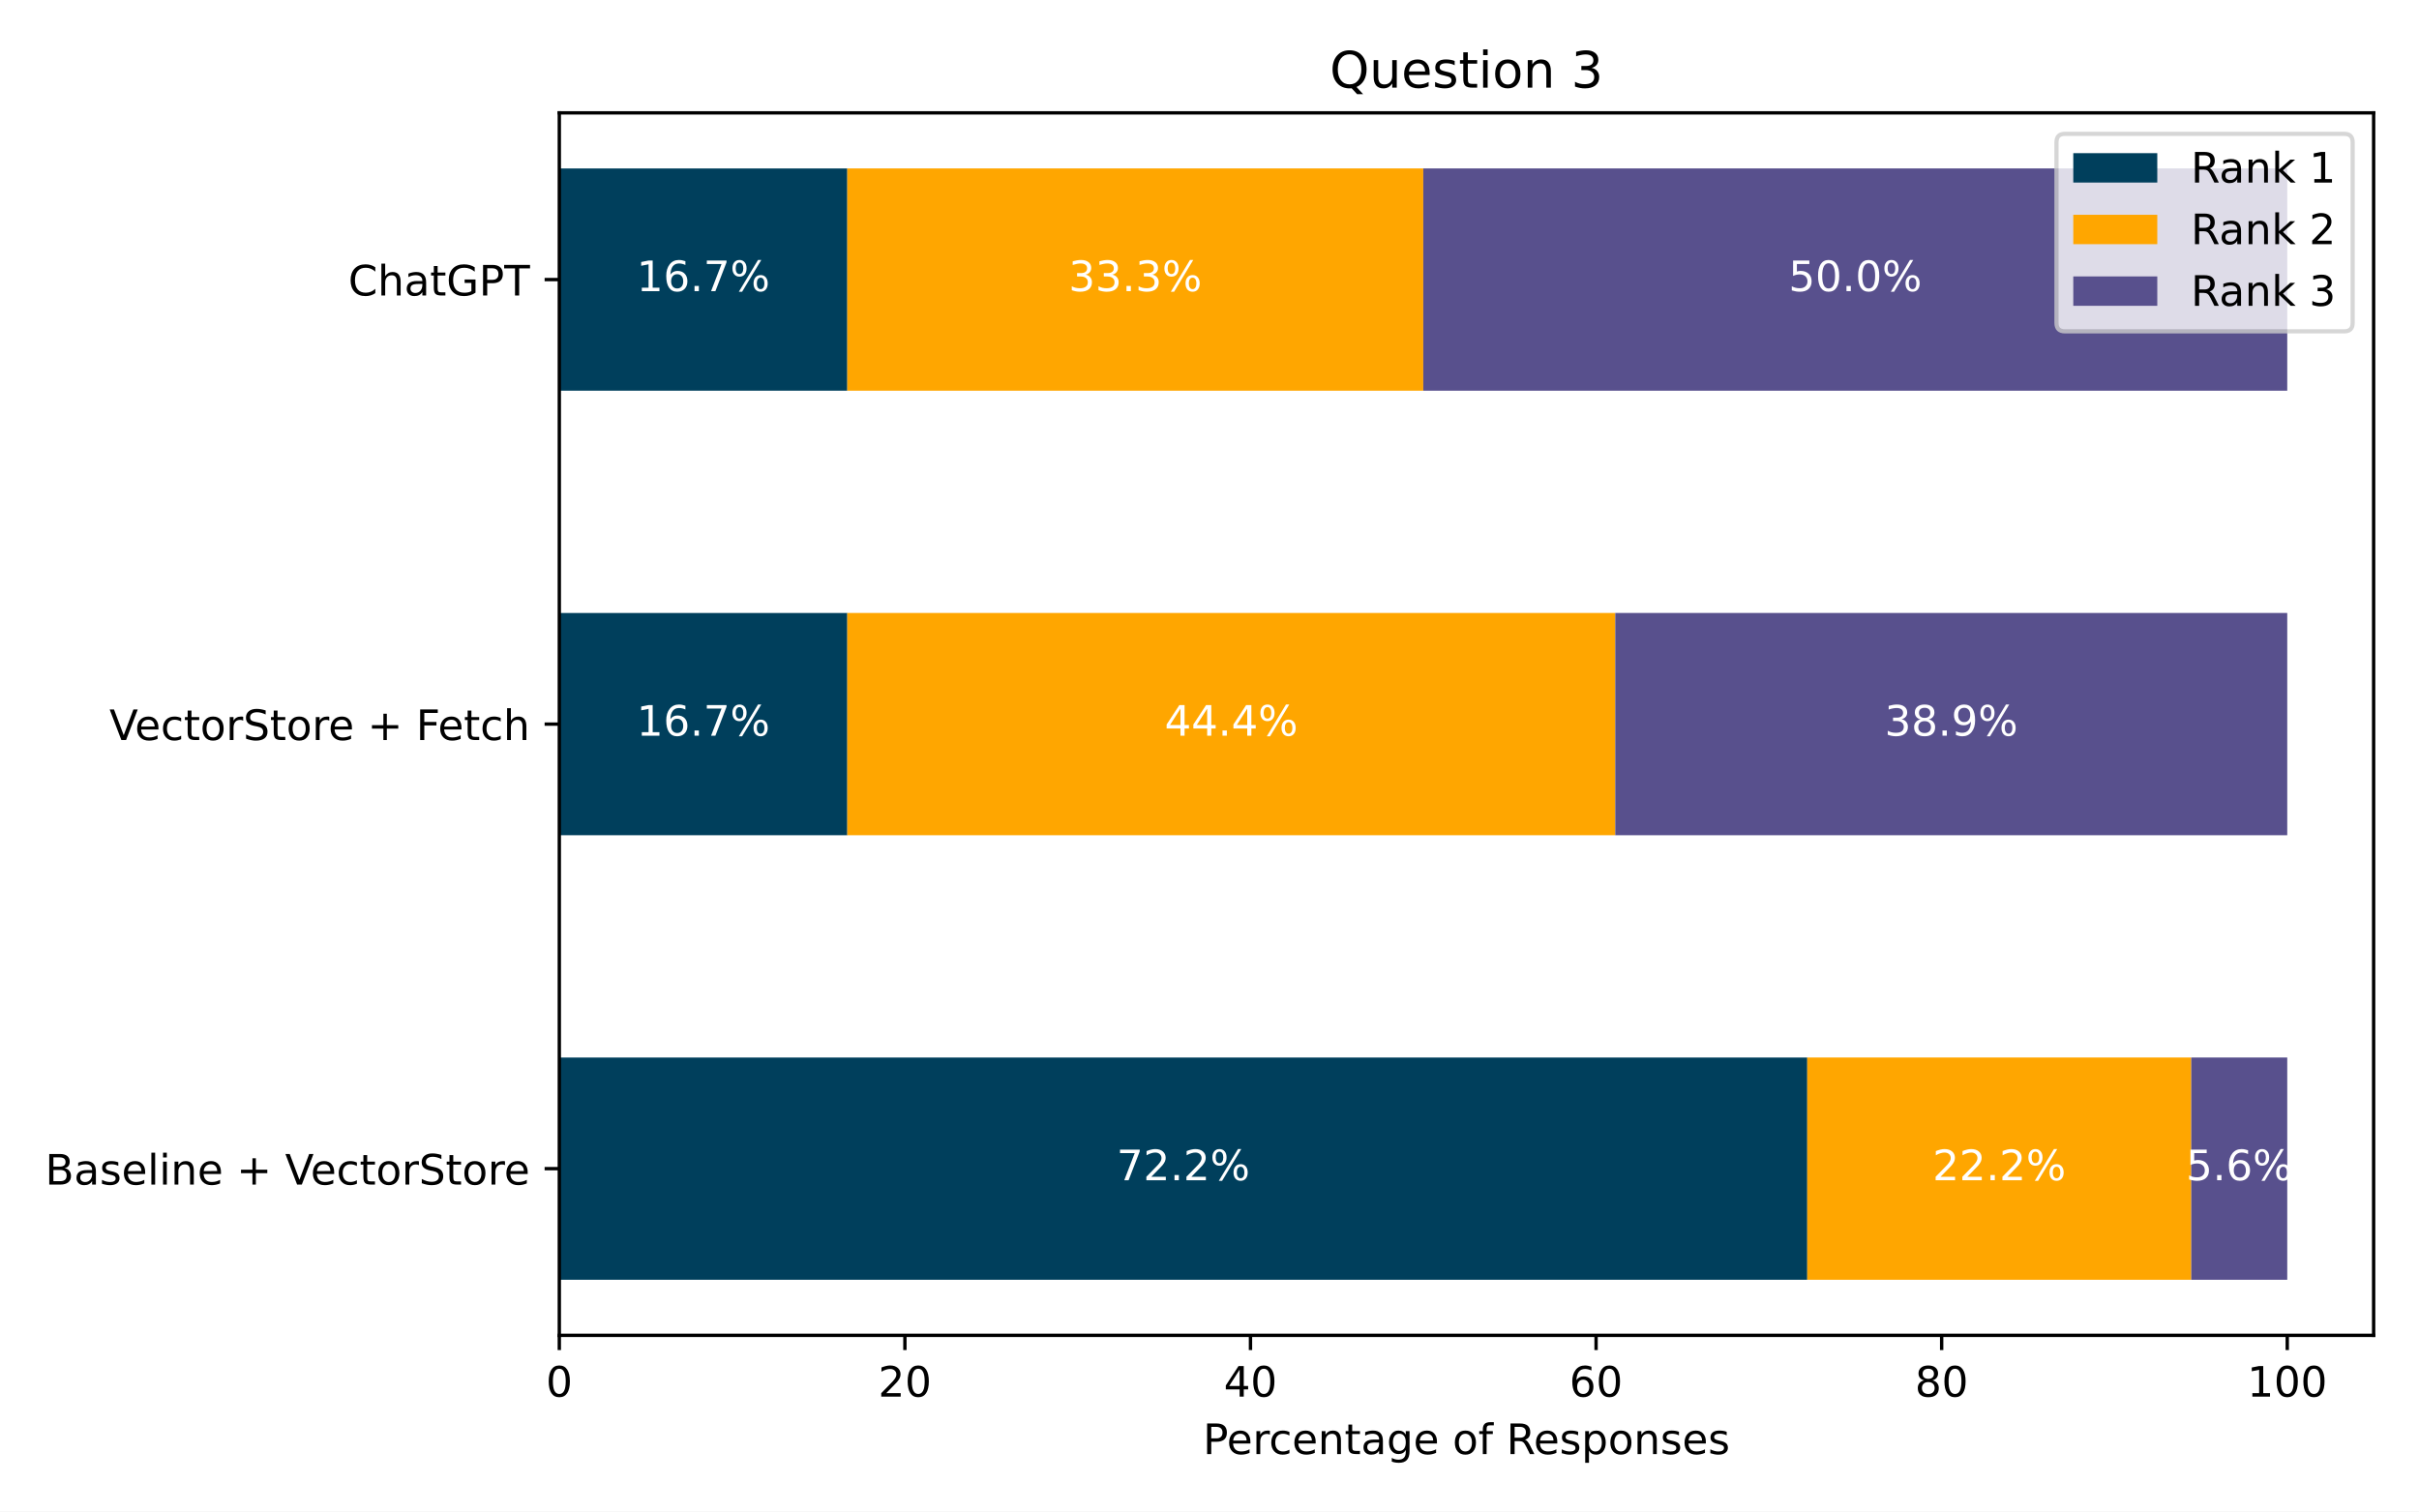
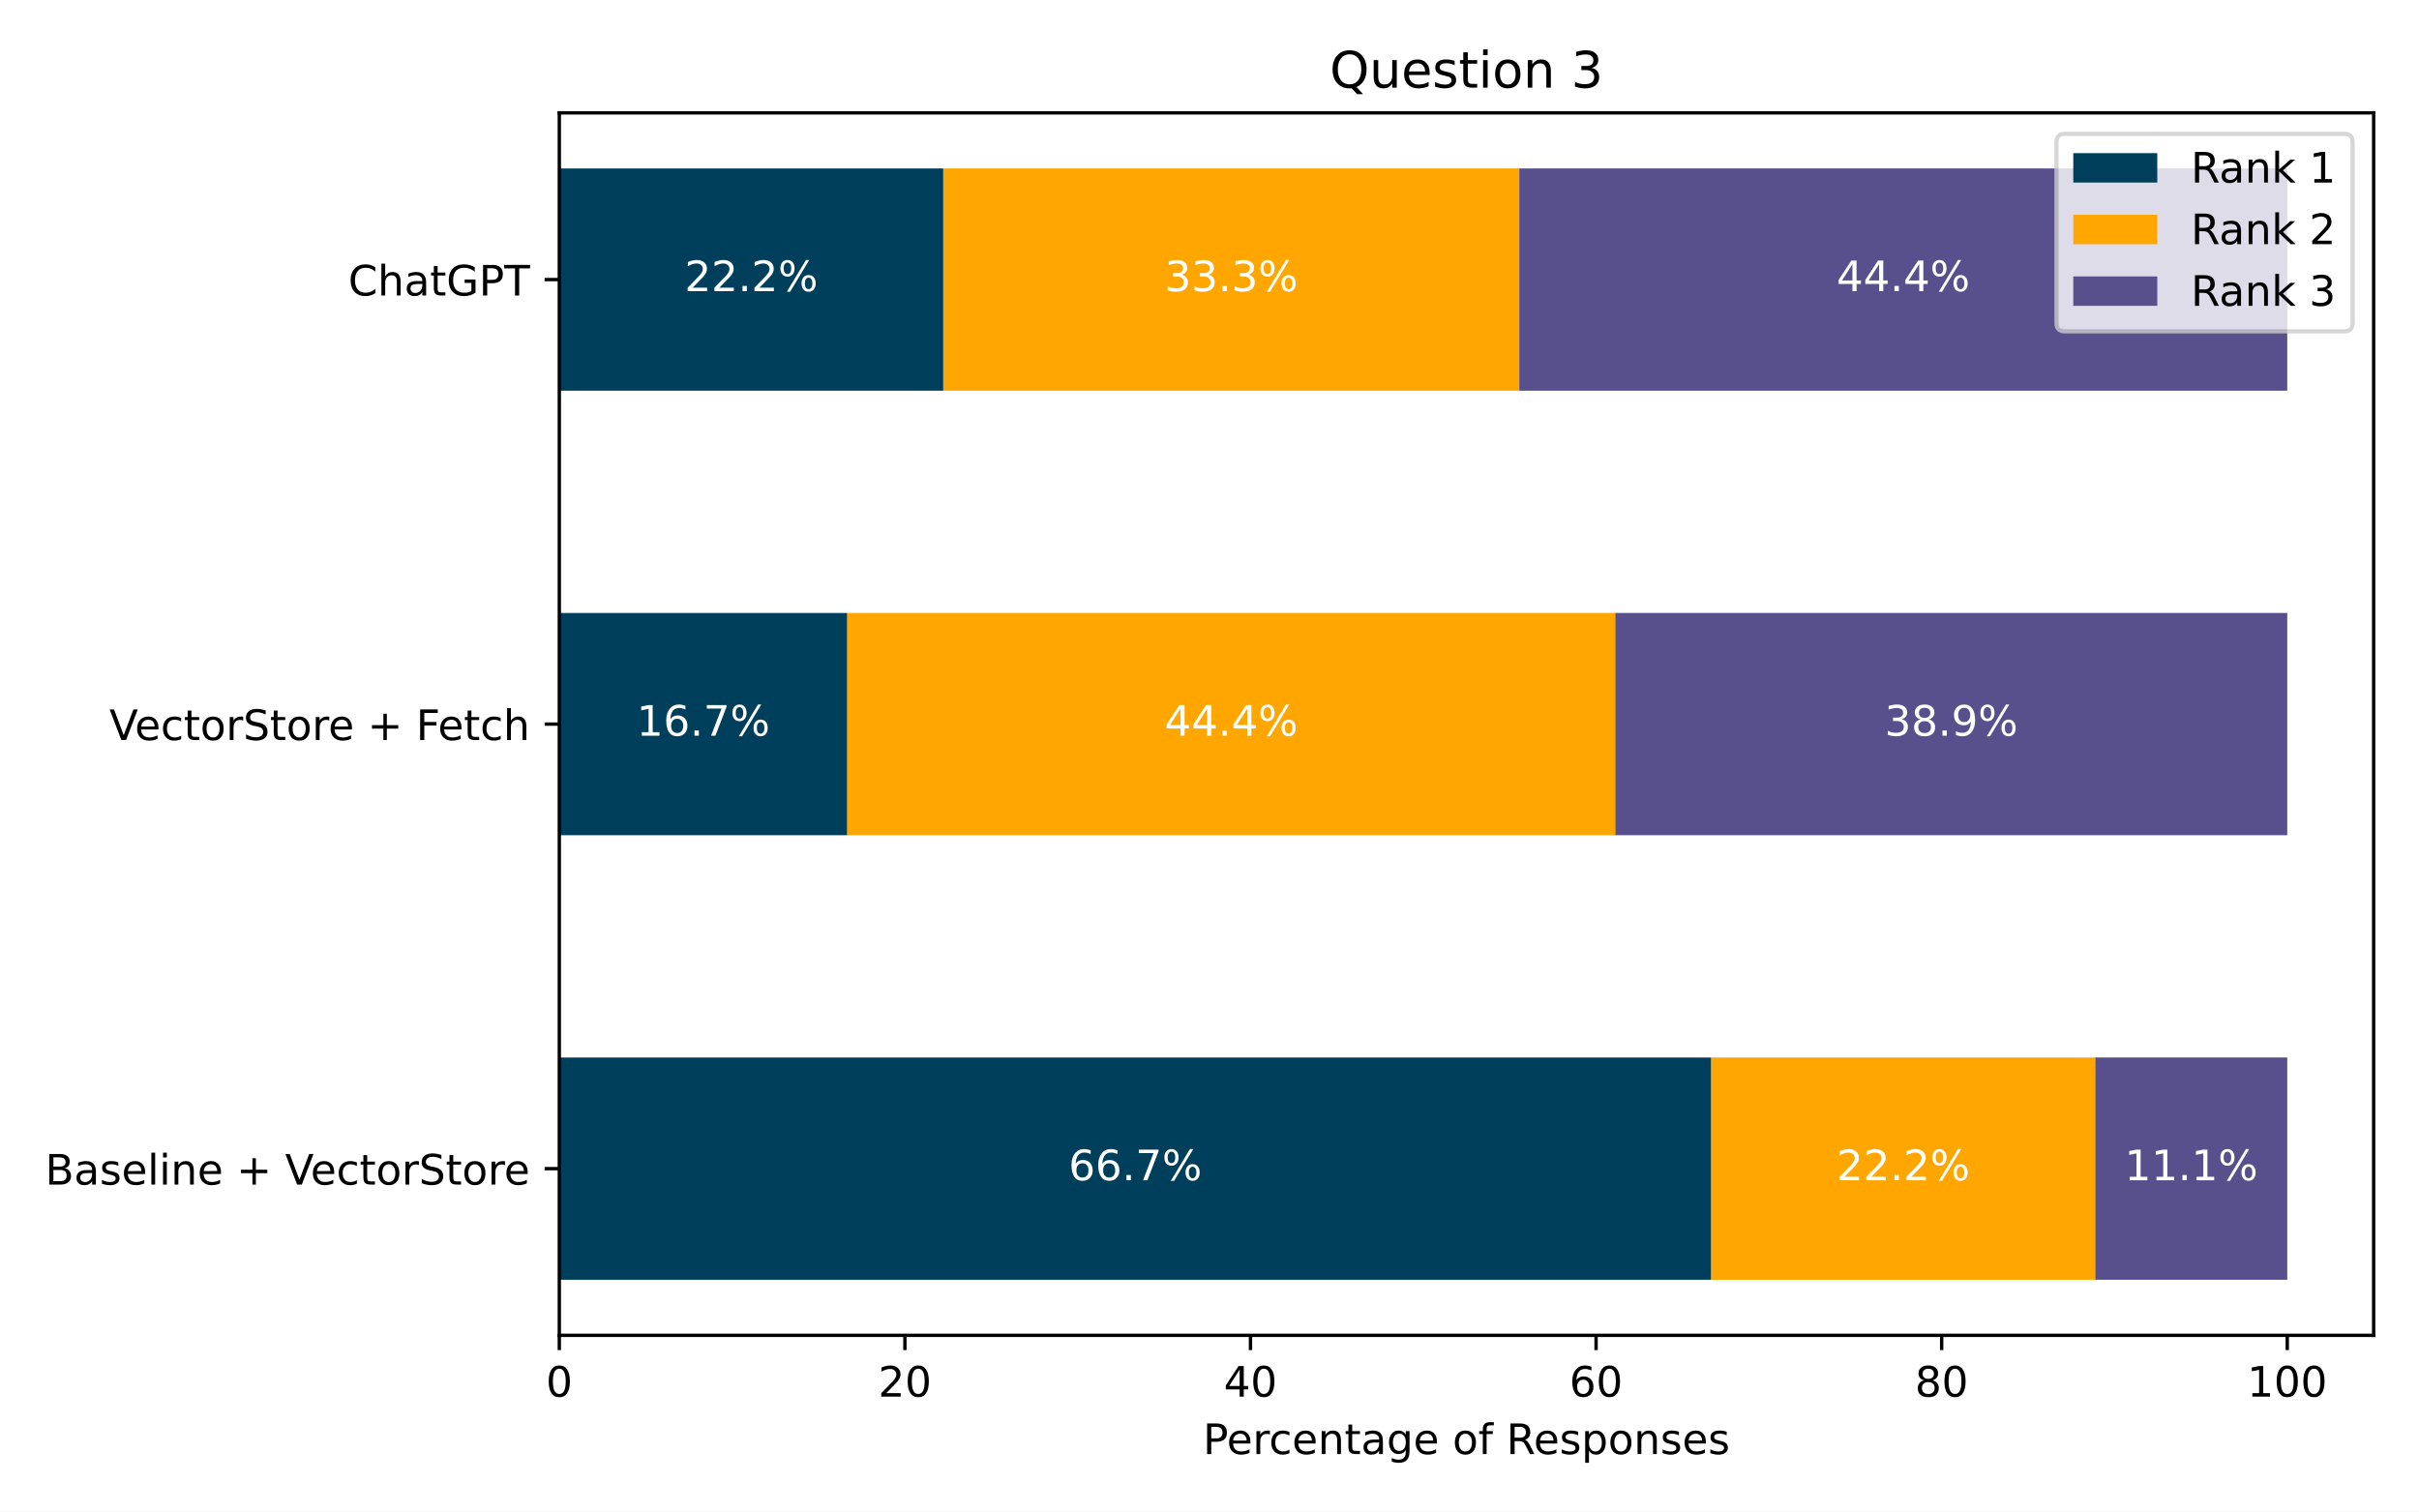
<svg xmlns="http://www.w3.org/2000/svg" xmlns:xlink="http://www.w3.org/1999/xlink" width="576pt" height="360pt" viewBox="0 0 576 360" version="1.1">
  <defs>
    <style type="text/css">*{stroke-linejoin: round; stroke-linecap: butt}</style>
  </defs>
  <g id="figure_1">
    <g id="patch_1">
      <path d="M 0 360  L 576 360  L 576 0  L 0 0  z " style="fill: #ffffff" />
    </g>
    <g id="axes_1">
      <g id="patch_2">
        <path d="M 133.18 318.04  L 565.2 318.04  L 565.2 26.88  L 133.18 26.88  z " style="fill: #ffffff" />
      </g>
      <g id="patch_3">
-         <path d="M 133.18 304.805  L 430.337 304.805  L 430.337 251.867  L 133.18 251.867  z " clip-path="url(#p68e67c77ee)" style="fill: #003f5c" />
+         <path d="M 133.18 304.805  L 407.478 304.805  L 407.478 251.867  L 133.18 251.867  z " clip-path="url(#p767de2ed17)" style="fill: #003f5c" />
      </g>
      <g id="patch_4">
-         <path d="M 133.18 198.929  L 201.755 198.929  L 201.755 145.991  L 133.18 145.991  z " clip-path="url(#p68e67c77ee)" style="fill: #003f5c" />
+         <path d="M 133.18 198.929  L 201.755 198.929  L 201.755 145.991  L 133.18 145.991  z " clip-path="url(#p767de2ed17)" style="fill: #003f5c" />
      </g>
      <g id="patch_5">
-         <path d="M 133.18 93.053  L 201.755 93.053  L 201.755 40.115  L 133.18 40.115  z " clip-path="url(#p68e67c77ee)" style="fill: #003f5c" />
+         <path d="M 133.18 93.053  L 224.613 93.053  L 224.613 40.115  L 133.18 40.115  z " clip-path="url(#p767de2ed17)" style="fill: #003f5c" />
      </g>
      <g id="patch_6">
-         <path d="M 430.337 304.805  L 521.769 304.805  L 521.769 251.867  L 430.337 251.867  z " clip-path="url(#p68e67c77ee)" style="fill: #ffa600" />
+         <path d="M 407.478 304.805  L 498.911 304.805  L 498.911 251.867  L 407.478 251.867  z " clip-path="url(#p767de2ed17)" style="fill: #ffa600" />
      </g>
      <g id="patch_7">
-         <path d="M 201.755 198.929  L 384.62 198.929  L 384.62 145.991  L 201.755 145.991  z " clip-path="url(#p68e67c77ee)" style="fill: #ffa600" />
+         <path d="M 201.755 198.929  L 384.62 198.929  L 384.62 145.991  L 201.755 145.991  z " clip-path="url(#p767de2ed17)" style="fill: #ffa600" />
      </g>
      <g id="patch_8">
-         <path d="M 201.755 93.053  L 338.904 93.053  L 338.904 40.115  L 201.755 40.115  z " clip-path="url(#p68e67c77ee)" style="fill: #ffa600" />
+         <path d="M 224.613 93.053  L 361.762 93.053  L 361.762 40.115  L 224.613 40.115  z " clip-path="url(#p767de2ed17)" style="fill: #ffa600" />
      </g>
      <g id="patch_9">
-         <path d="M 521.769 304.805  L 544.628 304.805  L 544.628 251.867  L 521.769 251.867  z " clip-path="url(#p68e67c77ee)" style="fill: #58508d" />
+         <path d="M 498.911 304.805  L 544.628 304.805  L 544.628 251.867  L 498.911 251.867  z " clip-path="url(#p767de2ed17)" style="fill: #58508d" />
      </g>
      <g id="patch_10">
-         <path d="M 384.62 198.929  L 544.628 198.929  L 544.628 145.991  L 384.62 145.991  z " clip-path="url(#p68e67c77ee)" style="fill: #58508d" />
+         <path d="M 384.62 198.929  L 544.628 198.929  L 544.628 145.991  L 384.62 145.991  z " clip-path="url(#p767de2ed17)" style="fill: #58508d" />
      </g>
      <g id="patch_11">
-         <path d="M 338.904 93.053  L 544.628 93.053  L 544.628 40.115  L 338.904 40.115  z " clip-path="url(#p68e67c77ee)" style="fill: #58508d" />
+         <path d="M 361.762 93.053  L 544.628 93.053  L 544.628 40.115  L 361.762 40.115  z " clip-path="url(#p767de2ed17)" style="fill: #58508d" />
      </g>
      <g id="matplotlib.axis_1">
        <g id="xtick_1">
          <g id="line2d_1">
            <defs>
-               <path id="me4d44ee025" d="M 0 0  L 0 3.5  " style="stroke: #000000; stroke-width: 0.8" />
+               <path id="mc228c7aeab" d="M 0 0  L 0 3.5  " style="stroke: #000000; stroke-width: 0.8" />
            </defs>
            <g>
-               <use xlink:href="#me4d44ee025" x="133.18" y="318.04" style="stroke: #000000; stroke-width: 0.8" />
+               <use xlink:href="#mc228c7aeab" x="133.18" y="318.04" style="stroke: #000000; stroke-width: 0.8" />
            </g>
          </g>
          <g id="text_1">
            <g transform="translate(129.9988 332.6384) scale(0.1 -0.1)">
              <defs>
                <path id="DejaVuSans-30" d="M 2034 4250  Q 1547 4250 1301 3770  Q 1056 3291 1056 2328  Q 1056 1369 1301 889  Q 1547 409 2034 409  Q 2525 409 2770 889  Q 3016 1369 3016 2328  Q 3016 3291 2770 3770  Q 2525 4250 2034 4250  z M 2034 4750  Q 2819 4750 3233 4129  Q 3647 3509 3647 2328  Q 3647 1150 3233 529  Q 2819 -91 2034 -91  Q 1250 -91 836 529  Q 422 1150 422 2328  Q 422 3509 836 4129  Q 1250 4750 2034 4750  z " transform="scale(0.015625)" />
              </defs>
              <use xlink:href="#DejaVuSans-30" />
            </g>
          </g>
        </g>
        <g id="xtick_2">
          <g id="line2d_2">
            <g>
-               <use xlink:href="#me4d44ee025" x="215.47" y="318.04" style="stroke: #000000; stroke-width: 0.8" />
+               <use xlink:href="#mc228c7aeab" x="215.47" y="318.04" style="stroke: #000000; stroke-width: 0.8" />
            </g>
          </g>
          <g id="text_2">
            <g transform="translate(209.107 332.6384) scale(0.1 -0.1)">
              <defs>
                <path id="DejaVuSans-32" d="M 1228 531  L 3431 531  L 3431 0  L 469 0  L 469 531  Q 828 903 1448 1529  Q 2069 2156 2228 2338  Q 2531 2678 2651 2914  Q 2772 3150 2772 3378  Q 2772 3750 2511 3984  Q 2250 4219 1831 4219  Q 1534 4219 1204 4116  Q 875 4013 500 3803  L 500 4441  Q 881 4594 1212 4672  Q 1544 4750 1819 4750  Q 2544 4750 2975 4387  Q 3406 4025 3406 3419  Q 3406 3131 3298 2873  Q 3191 2616 2906 2266  Q 2828 2175 2409 1742  Q 1991 1309 1228 531  z " transform="scale(0.015625)" />
              </defs>
              <use xlink:href="#DejaVuSans-32" />
              <use xlink:href="#DejaVuSans-30" x="63.623" />
            </g>
          </g>
        </g>
        <g id="xtick_3">
          <g id="line2d_3">
            <g>
-               <use xlink:href="#me4d44ee025" x="297.759" y="318.04" style="stroke: #000000; stroke-width: 0.8" />
+               <use xlink:href="#mc228c7aeab" x="297.759" y="318.04" style="stroke: #000000; stroke-width: 0.8" />
            </g>
          </g>
          <g id="text_3">
            <g transform="translate(291.3965 332.6384) scale(0.1 -0.1)">
              <defs>
                <path id="DejaVuSans-34" d="M 2419 4116  L 825 1625  L 2419 1625  L 2419 4116  z M 2253 4666  L 3047 4666  L 3047 1625  L 3713 1625  L 3713 1100  L 3047 1100  L 3047 0  L 2419 0  L 2419 1100  L 313 1100  L 313 1709  L 2253 4666  z " transform="scale(0.015625)" />
              </defs>
              <use xlink:href="#DejaVuSans-34" />
              <use xlink:href="#DejaVuSans-30" x="63.623" />
            </g>
          </g>
        </g>
        <g id="xtick_4">
          <g id="line2d_4">
            <g>
-               <use xlink:href="#me4d44ee025" x="380.049" y="318.04" style="stroke: #000000; stroke-width: 0.8" />
+               <use xlink:href="#mc228c7aeab" x="380.049" y="318.04" style="stroke: #000000; stroke-width: 0.8" />
            </g>
          </g>
          <g id="text_4">
            <g transform="translate(373.6861 332.6384) scale(0.1 -0.1)">
              <defs>
                <path id="DejaVuSans-36" d="M 2113 2584  Q 1688 2584 1439 2293  Q 1191 2003 1191 1497  Q 1191 994 1439 701  Q 1688 409 2113 409  Q 2538 409 2786 701  Q 3034 994 3034 1497  Q 3034 2003 2786 2293  Q 2538 2584 2113 2584  z M 3366 4563  L 3366 3988  Q 3128 4100 2886 4159  Q 2644 4219 2406 4219  Q 1781 4219 1451 3797  Q 1122 3375 1075 2522  Q 1259 2794 1537 2939  Q 1816 3084 2150 3084  Q 2853 3084 3261 2657  Q 3669 2231 3669 1497  Q 3669 778 3244 343  Q 2819 -91 2113 -91  Q 1303 -91 875 529  Q 447 1150 447 2328  Q 447 3434 972 4092  Q 1497 4750 2381 4750  Q 2619 4750 2861 4703  Q 3103 4656 3366 4563  z " transform="scale(0.015625)" />
              </defs>
              <use xlink:href="#DejaVuSans-36" />
              <use xlink:href="#DejaVuSans-30" x="63.623" />
            </g>
          </g>
        </g>
        <g id="xtick_5">
          <g id="line2d_5">
            <g>
-               <use xlink:href="#me4d44ee025" x="462.338" y="318.04" style="stroke: #000000; stroke-width: 0.8" />
+               <use xlink:href="#mc228c7aeab" x="462.338" y="318.04" style="stroke: #000000; stroke-width: 0.8" />
            </g>
          </g>
          <g id="text_5">
            <g transform="translate(455.9756 332.6384) scale(0.1 -0.1)">
              <defs>
                <path id="DejaVuSans-38" d="M 2034 2216  Q 1584 2216 1326 1975  Q 1069 1734 1069 1313  Q 1069 891 1326 650  Q 1584 409 2034 409  Q 2484 409 2743 651  Q 3003 894 3003 1313  Q 3003 1734 2745 1975  Q 2488 2216 2034 2216  z M 1403 2484  Q 997 2584 770 2862  Q 544 3141 544 3541  Q 544 4100 942 4425  Q 1341 4750 2034 4750  Q 2731 4750 3128 4425  Q 3525 4100 3525 3541  Q 3525 3141 3298 2862  Q 3072 2584 2669 2484  Q 3125 2378 3379 2068  Q 3634 1759 3634 1313  Q 3634 634 3220 271  Q 2806 -91 2034 -91  Q 1263 -91 848 271  Q 434 634 434 1313  Q 434 1759 690 2068  Q 947 2378 1403 2484  z M 1172 3481  Q 1172 3119 1398 2916  Q 1625 2713 2034 2713  Q 2441 2713 2670 2916  Q 2900 3119 2900 3481  Q 2900 3844 2670 4047  Q 2441 4250 2034 4250  Q 1625 4250 1398 4047  Q 1172 3844 1172 3481  z " transform="scale(0.015625)" />
              </defs>
              <use xlink:href="#DejaVuSans-38" />
              <use xlink:href="#DejaVuSans-30" x="63.623" />
            </g>
          </g>
        </g>
        <g id="xtick_6">
          <g id="line2d_6">
            <g>
-               <use xlink:href="#me4d44ee025" x="544.628" y="318.04" style="stroke: #000000; stroke-width: 0.8" />
+               <use xlink:href="#mc228c7aeab" x="544.628" y="318.04" style="stroke: #000000; stroke-width: 0.8" />
            </g>
          </g>
          <g id="text_6">
            <g transform="translate(535.0839 332.6384) scale(0.1 -0.1)">
              <defs>
                <path id="DejaVuSans-31" d="M 794 531  L 1825 531  L 1825 4091  L 703 3866  L 703 4441  L 1819 4666  L 2450 4666  L 2450 531  L 3481 531  L 3481 0  L 794 0  L 794 531  z " transform="scale(0.015625)" />
              </defs>
              <use xlink:href="#DejaVuSans-31" />
              <use xlink:href="#DejaVuSans-30" x="63.623" />
              <use xlink:href="#DejaVuSans-30" x="127.246" />
            </g>
          </g>
        </g>
        <g id="text_7">
          <g transform="translate(286.4509 346.3166) scale(0.1 -0.1)">
            <defs>
              <path id="DejaVuSans-50" d="M 1259 4147  L 1259 2394  L 2053 2394  Q 2494 2394 2734 2622  Q 2975 2850 2975 3272  Q 2975 3691 2734 3919  Q 2494 4147 2053 4147  L 1259 4147  z M 628 4666  L 2053 4666  Q 2838 4666 3239 4311  Q 3641 3956 3641 3272  Q 3641 2581 3239 2228  Q 2838 1875 2053 1875  L 1259 1875  L 1259 0  L 628 0  L 628 4666  z " transform="scale(0.015625)" />
              <path id="DejaVuSans-65" d="M 3597 1894  L 3597 1613  L 953 1613  Q 991 1019 1311 708  Q 1631 397 2203 397  Q 2534 397 2845 478  Q 3156 559 3463 722  L 3463 178  Q 3153 47 2828 -22  Q 2503 -91 2169 -91  Q 1331 -91 842 396  Q 353 884 353 1716  Q 353 2575 817 3079  Q 1281 3584 2069 3584  Q 2775 3584 3186 3129  Q 3597 2675 3597 1894  z M 3022 2063  Q 3016 2534 2758 2815  Q 2500 3097 2075 3097  Q 1594 3097 1305 2825  Q 1016 2553 972 2059  L 3022 2063  z " transform="scale(0.015625)" />
              <path id="DejaVuSans-72" d="M 2631 2963  Q 2534 3019 2420 3045  Q 2306 3072 2169 3072  Q 1681 3072 1420 2755  Q 1159 2438 1159 1844  L 1159 0  L 581 0  L 581 3500  L 1159 3500  L 1159 2956  Q 1341 3275 1631 3429  Q 1922 3584 2338 3584  Q 2397 3584 2469 3576  Q 2541 3569 2628 3553  L 2631 2963  z " transform="scale(0.015625)" />
              <path id="DejaVuSans-63" d="M 3122 3366  L 3122 2828  Q 2878 2963 2633 3030  Q 2388 3097 2138 3097  Q 1578 3097 1268 2742  Q 959 2388 959 1747  Q 959 1106 1268 751  Q 1578 397 2138 397  Q 2388 397 2633 464  Q 2878 531 3122 666  L 3122 134  Q 2881 22 2623 -34  Q 2366 -91 2075 -91  Q 1284 -91 818 406  Q 353 903 353 1747  Q 353 2603 823 3093  Q 1294 3584 2113 3584  Q 2378 3584 2631 3529  Q 2884 3475 3122 3366  z " transform="scale(0.015625)" />
              <path id="DejaVuSans-6e" d="M 3513 2113  L 3513 0  L 2938 0  L 2938 2094  Q 2938 2591 2744 2837  Q 2550 3084 2163 3084  Q 1697 3084 1428 2787  Q 1159 2491 1159 1978  L 1159 0  L 581 0  L 581 3500  L 1159 3500  L 1159 2956  Q 1366 3272 1645 3428  Q 1925 3584 2291 3584  Q 2894 3584 3203 3211  Q 3513 2838 3513 2113  z " transform="scale(0.015625)" />
              <path id="DejaVuSans-74" d="M 1172 4494  L 1172 3500  L 2356 3500  L 2356 3053  L 1172 3053  L 1172 1153  Q 1172 725 1289 603  Q 1406 481 1766 481  L 2356 481  L 2356 0  L 1766 0  Q 1100 0 847 248  Q 594 497 594 1153  L 594 3053  L 172 3053  L 172 3500  L 594 3500  L 594 4494  L 1172 4494  z " transform="scale(0.015625)" />
              <path id="DejaVuSans-61" d="M 2194 1759  Q 1497 1759 1228 1600  Q 959 1441 959 1056  Q 959 750 1161 570  Q 1363 391 1709 391  Q 2188 391 2477 730  Q 2766 1069 2766 1631  L 2766 1759  L 2194 1759  z M 3341 1997  L 3341 0  L 2766 0  L 2766 531  Q 2569 213 2275 61  Q 1981 -91 1556 -91  Q 1019 -91 701 211  Q 384 513 384 1019  Q 384 1609 779 1909  Q 1175 2209 1959 2209  L 2766 2209  L 2766 2266  Q 2766 2663 2505 2880  Q 2244 3097 1772 3097  Q 1472 3097 1187 3025  Q 903 2953 641 2809  L 641 3341  Q 956 3463 1253 3523  Q 1550 3584 1831 3584  Q 2591 3584 2966 3190  Q 3341 2797 3341 1997  z " transform="scale(0.015625)" />
              <path id="DejaVuSans-67" d="M 2906 1791  Q 2906 2416 2648 2759  Q 2391 3103 1925 3103  Q 1463 3103 1205 2759  Q 947 2416 947 1791  Q 947 1169 1205 825  Q 1463 481 1925 481  Q 2391 481 2648 825  Q 2906 1169 2906 1791  z M 3481 434  Q 3481 -459 3084 -895  Q 2688 -1331 1869 -1331  Q 1566 -1331 1297 -1286  Q 1028 -1241 775 -1147  L 775 -588  Q 1028 -725 1275 -790  Q 1522 -856 1778 -856  Q 2344 -856 2625 -561  Q 2906 -266 2906 331  L 2906 616  Q 2728 306 2450 153  Q 2172 0 1784 0  Q 1141 0 747 490  Q 353 981 353 1791  Q 353 2603 747 3093  Q 1141 3584 1784 3584  Q 2172 3584 2450 3431  Q 2728 3278 2906 2969  L 2906 3500  L 3481 3500  L 3481 434  z " transform="scale(0.015625)" />
              <path id="DejaVuSans-20" transform="scale(0.015625)" />
              <path id="DejaVuSans-6f" d="M 1959 3097  Q 1497 3097 1228 2736  Q 959 2375 959 1747  Q 959 1119 1226 758  Q 1494 397 1959 397  Q 2419 397 2687 759  Q 2956 1122 2956 1747  Q 2956 2369 2687 2733  Q 2419 3097 1959 3097  z M 1959 3584  Q 2709 3584 3137 3096  Q 3566 2609 3566 1747  Q 3566 888 3137 398  Q 2709 -91 1959 -91  Q 1206 -91 779 398  Q 353 888 353 1747  Q 353 2609 779 3096  Q 1206 3584 1959 3584  z " transform="scale(0.015625)" />
              <path id="DejaVuSans-66" d="M 2375 4863  L 2375 4384  L 1825 4384  Q 1516 4384 1395 4259  Q 1275 4134 1275 3809  L 1275 3500  L 2222 3500  L 2222 3053  L 1275 3053  L 1275 0  L 697 0  L 697 3053  L 147 3053  L 147 3500  L 697 3500  L 697 3744  Q 697 4328 969 4595  Q 1241 4863 1831 4863  L 2375 4863  z " transform="scale(0.015625)" />
              <path id="DejaVuSans-52" d="M 2841 2188  Q 3044 2119 3236 1894  Q 3428 1669 3622 1275  L 4263 0  L 3584 0  L 2988 1197  Q 2756 1666 2539 1819  Q 2322 1972 1947 1972  L 1259 1972  L 1259 0  L 628 0  L 628 4666  L 2053 4666  Q 2853 4666 3247 4331  Q 3641 3997 3641 3322  Q 3641 2881 3436 2590  Q 3231 2300 2841 2188  z M 1259 4147  L 1259 2491  L 2053 2491  Q 2509 2491 2742 2702  Q 2975 2913 2975 3322  Q 2975 3731 2742 3939  Q 2509 4147 2053 4147  L 1259 4147  z " transform="scale(0.015625)" />
              <path id="DejaVuSans-73" d="M 2834 3397  L 2834 2853  Q 2591 2978 2328 3040  Q 2066 3103 1784 3103  Q 1356 3103 1142 2972  Q 928 2841 928 2578  Q 928 2378 1081 2264  Q 1234 2150 1697 2047  L 1894 2003  Q 2506 1872 2764 1633  Q 3022 1394 3022 966  Q 3022 478 2636 193  Q 2250 -91 1575 -91  Q 1294 -91 989 -36  Q 684 19 347 128  L 347 722  Q 666 556 975 473  Q 1284 391 1588 391  Q 1994 391 2212 530  Q 2431 669 2431 922  Q 2431 1156 2273 1281  Q 2116 1406 1581 1522  L 1381 1569  Q 847 1681 609 1914  Q 372 2147 372 2553  Q 372 3047 722 3315  Q 1072 3584 1716 3584  Q 2034 3584 2315 3537  Q 2597 3491 2834 3397  z " transform="scale(0.015625)" />
              <path id="DejaVuSans-70" d="M 1159 525  L 1159 -1331  L 581 -1331  L 581 3500  L 1159 3500  L 1159 2969  Q 1341 3281 1617 3432  Q 1894 3584 2278 3584  Q 2916 3584 3314 3078  Q 3713 2572 3713 1747  Q 3713 922 3314 415  Q 2916 -91 2278 -91  Q 1894 -91 1617 61  Q 1341 213 1159 525  z M 3116 1747  Q 3116 2381 2855 2742  Q 2594 3103 2138 3103  Q 1681 3103 1420 2742  Q 1159 2381 1159 1747  Q 1159 1113 1420 752  Q 1681 391 2138 391  Q 2594 391 2855 752  Q 3116 1113 3116 1747  z " transform="scale(0.015625)" />
            </defs>
            <use xlink:href="#DejaVuSans-50" />
            <use xlink:href="#DejaVuSans-65" x="56.678" />
            <use xlink:href="#DejaVuSans-72" x="118.201" />
            <use xlink:href="#DejaVuSans-63" x="157.064" />
            <use xlink:href="#DejaVuSans-65" x="212.045" />
            <use xlink:href="#DejaVuSans-6e" x="273.568" />
            <use xlink:href="#DejaVuSans-74" x="336.947" />
            <use xlink:href="#DejaVuSans-61" x="376.156" />
            <use xlink:href="#DejaVuSans-67" x="437.436" />
            <use xlink:href="#DejaVuSans-65" x="500.912" />
            <use xlink:href="#DejaVuSans-20" x="562.436" />
            <use xlink:href="#DejaVuSans-6f" x="594.223" />
            <use xlink:href="#DejaVuSans-66" x="655.404" />
            <use xlink:href="#DejaVuSans-20" x="690.609" />
            <use xlink:href="#DejaVuSans-52" x="722.396" />
            <use xlink:href="#DejaVuSans-65" x="787.379" />
            <use xlink:href="#DejaVuSans-73" x="848.902" />
            <use xlink:href="#DejaVuSans-70" x="901.002" />
            <use xlink:href="#DejaVuSans-6f" x="964.479" />
            <use xlink:href="#DejaVuSans-6e" x="1025.66" />
            <use xlink:href="#DejaVuSans-73" x="1089.039" />
            <use xlink:href="#DejaVuSans-65" x="1141.139" />
            <use xlink:href="#DejaVuSans-73" x="1202.662" />
          </g>
        </g>
      </g>
      <g id="matplotlib.axis_2">
        <g id="ytick_1">
          <g id="line2d_7">
            <defs>
-               <path id="me959b31f02" d="M 0 0  L -3.5 0  " style="stroke: #000000; stroke-width: 0.8" />
+               <path id="m7e6df2b9e3" d="M 0 0  L -3.5 0  " style="stroke: #000000; stroke-width: 0.8" />
            </defs>
            <g>
-               <use xlink:href="#me959b31f02" x="133.18" y="278.336" style="stroke: #000000; stroke-width: 0.8" />
+               <use xlink:href="#m7e6df2b9e3" x="133.18" y="278.336" style="stroke: #000000; stroke-width: 0.8" />
            </g>
          </g>
          <g id="text_8">
            <g transform="translate(10.75188 282.1356) scale(0.1 -0.1)">
              <defs>
                <path id="DejaVuSans-42" d="M 1259 2228  L 1259 519  L 2272 519  Q 2781 519 3026 730  Q 3272 941 3272 1375  Q 3272 1813 3026 2020  Q 2781 2228 2272 2228  L 1259 2228  z M 1259 4147  L 1259 2741  L 2194 2741  Q 2656 2741 2882 2914  Q 3109 3088 3109 3444  Q 3109 3797 2882 3972  Q 2656 4147 2194 4147  L 1259 4147  z M 628 4666  L 2241 4666  Q 2963 4666 3353 4366  Q 3744 4066 3744 3513  Q 3744 3084 3544 2831  Q 3344 2578 2956 2516  Q 3422 2416 3680 2098  Q 3938 1781 3938 1306  Q 3938 681 3513 340  Q 3088 0 2303 0  L 628 0  L 628 4666  z " transform="scale(0.015625)" />
                <path id="DejaVuSans-6c" d="M 603 4863  L 1178 4863  L 1178 0  L 603 0  L 603 4863  z " transform="scale(0.015625)" />
                <path id="DejaVuSans-69" d="M 603 3500  L 1178 3500  L 1178 0  L 603 0  L 603 3500  z M 603 4863  L 1178 4863  L 1178 4134  L 603 4134  L 603 4863  z " transform="scale(0.015625)" />
                <path id="DejaVuSans-2b" d="M 2944 4013  L 2944 2272  L 4684 2272  L 4684 1741  L 2944 1741  L 2944 0  L 2419 0  L 2419 1741  L 678 1741  L 678 2272  L 2419 2272  L 2419 4013  L 2944 4013  z " transform="scale(0.015625)" />
                <path id="DejaVuSans-56" d="M 1831 0  L 50 4666  L 709 4666  L 2188 738  L 3669 4666  L 4325 4666  L 2547 0  L 1831 0  z " transform="scale(0.015625)" />
                <path id="DejaVuSans-53" d="M 3425 4513  L 3425 3897  Q 3066 4069 2747 4153  Q 2428 4238 2131 4238  Q 1616 4238 1336 4038  Q 1056 3838 1056 3469  Q 1056 3159 1242 3001  Q 1428 2844 1947 2747  L 2328 2669  Q 3034 2534 3370 2195  Q 3706 1856 3706 1288  Q 3706 609 3251 259  Q 2797 -91 1919 -91  Q 1588 -91 1214 -16  Q 841 59 441 206  L 441 856  Q 825 641 1194 531  Q 1563 422 1919 422  Q 2459 422 2753 634  Q 3047 847 3047 1241  Q 3047 1584 2836 1778  Q 2625 1972 2144 2069  L 1759 2144  Q 1053 2284 737 2584  Q 422 2884 422 3419  Q 422 4038 858 4394  Q 1294 4750 2059 4750  Q 2388 4750 2728 4690  Q 3069 4631 3425 4513  z " transform="scale(0.015625)" />
              </defs>
              <use xlink:href="#DejaVuSans-42" />
              <use xlink:href="#DejaVuSans-61" x="68.604" />
              <use xlink:href="#DejaVuSans-73" x="129.883" />
              <use xlink:href="#DejaVuSans-65" x="181.982" />
              <use xlink:href="#DejaVuSans-6c" x="243.506" />
              <use xlink:href="#DejaVuSans-69" x="271.289" />
              <use xlink:href="#DejaVuSans-6e" x="299.072" />
              <use xlink:href="#DejaVuSans-65" x="362.451" />
              <use xlink:href="#DejaVuSans-20" x="423.975" />
              <use xlink:href="#DejaVuSans-2b" x="455.762" />
              <use xlink:href="#DejaVuSans-20" x="539.551" />
              <use xlink:href="#DejaVuSans-56" x="571.338" />
              <use xlink:href="#DejaVuSans-65" x="631.996" />
              <use xlink:href="#DejaVuSans-63" x="693.52" />
              <use xlink:href="#DejaVuSans-74" x="748.5" />
              <use xlink:href="#DejaVuSans-6f" x="787.709" />
              <use xlink:href="#DejaVuSans-72" x="848.891" />
              <use xlink:href="#DejaVuSans-53" x="890.004" />
              <use xlink:href="#DejaVuSans-74" x="953.48" />
              <use xlink:href="#DejaVuSans-6f" x="992.689" />
              <use xlink:href="#DejaVuSans-72" x="1053.871" />
              <use xlink:href="#DejaVuSans-65" x="1092.734" />
            </g>
          </g>
        </g>
        <g id="ytick_2">
          <g id="line2d_8">
            <g>
-               <use xlink:href="#me959b31f02" x="133.18" y="172.46" style="stroke: #000000; stroke-width: 0.8" />
+               <use xlink:href="#m7e6df2b9e3" x="133.18" y="172.46" style="stroke: #000000; stroke-width: 0.8" />
            </g>
          </g>
          <g id="text_9">
            <g transform="translate(26.03937 176.2592) scale(0.1 -0.1)">
              <defs>
                <path id="DejaVuSans-46" d="M 628 4666  L 3309 4666  L 3309 4134  L 1259 4134  L 1259 2759  L 3109 2759  L 3109 2228  L 1259 2228  L 1259 0  L 628 0  L 628 4666  z " transform="scale(0.015625)" />
                <path id="DejaVuSans-68" d="M 3513 2113  L 3513 0  L 2938 0  L 2938 2094  Q 2938 2591 2744 2837  Q 2550 3084 2163 3084  Q 1697 3084 1428 2787  Q 1159 2491 1159 1978  L 1159 0  L 581 0  L 581 4863  L 1159 4863  L 1159 2956  Q 1366 3272 1645 3428  Q 1925 3584 2291 3584  Q 2894 3584 3203 3211  Q 3513 2838 3513 2113  z " transform="scale(0.015625)" />
              </defs>
              <use xlink:href="#DejaVuSans-56" />
              <use xlink:href="#DejaVuSans-65" x="60.658" />
              <use xlink:href="#DejaVuSans-63" x="122.182" />
              <use xlink:href="#DejaVuSans-74" x="177.162" />
              <use xlink:href="#DejaVuSans-6f" x="216.371" />
              <use xlink:href="#DejaVuSans-72" x="277.553" />
              <use xlink:href="#DejaVuSans-53" x="318.666" />
              <use xlink:href="#DejaVuSans-74" x="382.143" />
              <use xlink:href="#DejaVuSans-6f" x="421.352" />
              <use xlink:href="#DejaVuSans-72" x="482.533" />
              <use xlink:href="#DejaVuSans-65" x="521.396" />
              <use xlink:href="#DejaVuSans-20" x="582.92" />
              <use xlink:href="#DejaVuSans-2b" x="614.707" />
              <use xlink:href="#DejaVuSans-20" x="698.496" />
              <use xlink:href="#DejaVuSans-46" x="730.283" />
              <use xlink:href="#DejaVuSans-65" x="782.303" />
              <use xlink:href="#DejaVuSans-74" x="843.826" />
              <use xlink:href="#DejaVuSans-63" x="883.035" />
              <use xlink:href="#DejaVuSans-68" x="938.016" />
            </g>
          </g>
        </g>
        <g id="ytick_3">
          <g id="line2d_9">
            <g>
-               <use xlink:href="#me959b31f02" x="133.18" y="66.584" style="stroke: #000000; stroke-width: 0.8" />
+               <use xlink:href="#m7e6df2b9e3" x="133.18" y="66.584" style="stroke: #000000; stroke-width: 0.8" />
            </g>
          </g>
          <g id="text_10">
            <g transform="translate(82.92531 70.38286) scale(0.1 -0.1)">
              <defs>
                <path id="DejaVuSans-43" d="M 4122 4306  L 4122 3641  Q 3803 3938 3442 4084  Q 3081 4231 2675 4231  Q 1875 4231 1450 3742  Q 1025 3253 1025 2328  Q 1025 1406 1450 917  Q 1875 428 2675 428  Q 3081 428 3442 575  Q 3803 722 4122 1019  L 4122 359  Q 3791 134 3420 21  Q 3050 -91 2638 -91  Q 1578 -91 968 557  Q 359 1206 359 2328  Q 359 3453 968 4101  Q 1578 4750 2638 4750  Q 3056 4750 3426 4639  Q 3797 4528 4122 4306  z " transform="scale(0.015625)" />
                <path id="DejaVuSans-47" d="M 3809 666  L 3809 1919  L 2778 1919  L 2778 2438  L 4434 2438  L 4434 434  Q 4069 175 3628 42  Q 3188 -91 2688 -91  Q 1594 -91 976 548  Q 359 1188 359 2328  Q 359 3472 976 4111  Q 1594 4750 2688 4750  Q 3144 4750 3555 4637  Q 3966 4525 4313 4306  L 4313 3634  Q 3963 3931 3569 4081  Q 3175 4231 2741 4231  Q 1884 4231 1454 3753  Q 1025 3275 1025 2328  Q 1025 1384 1454 906  Q 1884 428 2741 428  Q 3075 428 3337 486  Q 3600 544 3809 666  z " transform="scale(0.015625)" />
                <path id="DejaVuSans-54" d="M -19 4666  L 3928 4666  L 3928 4134  L 2272 4134  L 2272 0  L 1638 0  L 1638 4134  L -19 4134  L -19 4666  z " transform="scale(0.015625)" />
              </defs>
              <use xlink:href="#DejaVuSans-43" />
              <use xlink:href="#DejaVuSans-68" x="69.824" />
              <use xlink:href="#DejaVuSans-61" x="133.203" />
              <use xlink:href="#DejaVuSans-74" x="194.482" />
              <use xlink:href="#DejaVuSans-47" x="233.691" />
              <use xlink:href="#DejaVuSans-50" x="311.182" />
              <use xlink:href="#DejaVuSans-54" x="371.484" />
            </g>
          </g>
        </g>
      </g>
      <g id="patch_12">
        <path d="M 133.18 318.04  L 133.18 26.88  " style="fill: none; stroke: #000000; stroke-width: 0.8; stroke-linejoin: miter; stroke-linecap: square" />
      </g>
      <g id="patch_13">
        <path d="M 565.2 318.04  L 565.2 26.88  " style="fill: none; stroke: #000000; stroke-width: 0.8; stroke-linejoin: miter; stroke-linecap: square" />
      </g>
      <g id="patch_14">
        <path d="M 133.18 318.04  L 565.2 318.04  " style="fill: none; stroke: #000000; stroke-width: 0.8; stroke-linejoin: miter; stroke-linecap: square" />
      </g>
      <g id="patch_15">
        <path d="M 133.18 26.88  L 565.2 26.88  " style="fill: none; stroke: #000000; stroke-width: 0.8; stroke-linejoin: miter; stroke-linecap: square" />
      </g>
      <g id="text_11">
-         <g style="fill: #ffffff" transform="translate(265.8747 281.0957) scale(0.1 -0.1)">
+         <g style="fill: #ffffff" transform="translate(254.4456 281.0957) scale(0.1 -0.1)">
          <defs>
+             <path id="DejaVuSans-2e" d="M 684 794  L 1344 794  L 1344 0  L 684 0  L 684 794  z " transform="scale(0.015625)" />
            <path id="DejaVuSans-37" d="M 525 4666  L 3525 4666  L 3525 4397  L 1831 0  L 1172 0  L 2766 4134  L 525 4134  L 525 4666  z " transform="scale(0.015625)" />
-             <path id="DejaVuSans-2e" d="M 684 794  L 1344 794  L 1344 0  L 684 0  L 684 794  z " transform="scale(0.015625)" />
            <path id="DejaVuSans-25" d="M 4653 2053  Q 4381 2053 4226 1822  Q 4072 1591 4072 1178  Q 4072 772 4226 539  Q 4381 306 4653 306  Q 4919 306 5073 539  Q 5228 772 5228 1178  Q 5228 1588 5073 1820  Q 4919 2053 4653 2053  z M 4653 2450  Q 5147 2450 5437 2106  Q 5728 1763 5728 1178  Q 5728 594 5436 251  Q 5144 -91 4653 -91  Q 4153 -91 3862 251  Q 3572 594 3572 1178  Q 3572 1766 3864 2108  Q 4156 2450 4653 2450  z M 1428 4353  Q 1159 4353 1004 4120  Q 850 3888 850 3481  Q 850 3069 1003 2837  Q 1156 2606 1428 2606  Q 1700 2606 1854 2837  Q 2009 3069 2009 3481  Q 2009 3884 1853 4118  Q 1697 4353 1428 4353  z M 4250 4750  L 4750 4750  L 1831 -91  L 1331 -91  L 4250 4750  z M 1428 4750  Q 1922 4750 2215 4408  Q 2509 4066 2509 3481  Q 2509 2891 2217 2550  Q 1925 2209 1428 2209  Q 931 2209 642 2551  Q 353 2894 353 3481  Q 353 4063 643 4406  Q 934 4750 1428 4750  z " transform="scale(0.015625)" />
          </defs>
-           <use xlink:href="#DejaVuSans-37" />
-           <use xlink:href="#DejaVuSans-32" x="63.623" />
-           <use xlink:href="#DejaVuSans-2e" x="127.246" />
-           <use xlink:href="#DejaVuSans-32" x="159.033" />
+           <use xlink:href="#DejaVuSans-36" />
+           <use xlink:href="#DejaVuSans-36" x="63.623" />
+           <use xlink:href="#DejaVuSans-2e" x="127.246" />
+           <use xlink:href="#DejaVuSans-37" x="159.033" />
          <use xlink:href="#DejaVuSans-25" x="222.656" />
        </g>
      </g>
      <g id="text_12">
-         <g style="fill: #ffffff" transform="translate(460.1694 281.0957) scale(0.1 -0.1)">
+         <g style="fill: #ffffff" transform="translate(437.3112 281.0957) scale(0.1 -0.1)">
          <use xlink:href="#DejaVuSans-32" />
          <use xlink:href="#DejaVuSans-32" x="63.623" />
          <use xlink:href="#DejaVuSans-2e" x="127.246" />
          <use xlink:href="#DejaVuSans-32" x="159.033" />
          <use xlink:href="#DejaVuSans-25" x="222.656" />
        </g>
      </g>
      <g id="text_13">
-         <g style="fill: #ffffff" transform="translate(520.4962 281.0957) scale(0.1 -0.1)">
-           <defs>
-             <path id="DejaVuSans-35" d="M 691 4666  L 3169 4666  L 3169 4134  L 1269 4134  L 1269 2991  Q 1406 3038 1543 3061  Q 1681 3084 1819 3084  Q 2600 3084 3056 2656  Q 3513 2228 3513 1497  Q 3513 744 3044 326  Q 2575 -91 1722 -91  Q 1428 -91 1123 -41  Q 819 9 494 109  L 494 744  Q 775 591 1075 516  Q 1375 441 1709 441  Q 2250 441 2565 725  Q 2881 1009 2881 1497  Q 2881 1984 2565 2268  Q 2250 2553 1709 2553  Q 1456 2553 1204 2497  Q 953 2441 691 2322  L 691 4666  z " transform="scale(0.015625)" />
-           </defs>
-           <use xlink:href="#DejaVuSans-35" />
-           <use xlink:href="#DejaVuSans-2e" x="63.623" />
-           <use xlink:href="#DejaVuSans-36" x="95.41" />
-           <use xlink:href="#DejaVuSans-25" x="159.033" />
+         <g style="fill: #ffffff" transform="translate(505.8858 281.0957) scale(0.1 -0.1)">
+           <use xlink:href="#DejaVuSans-31" />
+           <use xlink:href="#DejaVuSans-31" x="63.623" />
+           <use xlink:href="#DejaVuSans-2e" x="127.246" />
+           <use xlink:href="#DejaVuSans-31" x="159.033" />
+           <use xlink:href="#DejaVuSans-25" x="222.656" />
        </g>
      </g>
      <g id="text_14">
        <g style="fill: #ffffff" transform="translate(151.5837 175.2194) scale(0.1 -0.1)">
          <use xlink:href="#DejaVuSans-31" />
          <use xlink:href="#DejaVuSans-36" x="63.623" />
          <use xlink:href="#DejaVuSans-2e" x="127.246" />
          <use xlink:href="#DejaVuSans-37" x="159.033" />
          <use xlink:href="#DejaVuSans-25" x="222.656" />
        </g>
      </g>
      <g id="text_15">
        <g style="fill: #ffffff" transform="translate(277.3038 175.2194) scale(0.1 -0.1)">
          <use xlink:href="#DejaVuSans-34" />
          <use xlink:href="#DejaVuSans-34" x="63.623" />
          <use xlink:href="#DejaVuSans-2e" x="127.246" />
          <use xlink:href="#DejaVuSans-34" x="159.033" />
          <use xlink:href="#DejaVuSans-25" x="222.656" />
        </g>
      </g>
      <g id="text_16">
        <g style="fill: #ffffff" transform="translate(448.7403 175.2194) scale(0.1 -0.1)">
          <defs>
            <path id="DejaVuSans-33" d="M 2597 2516  Q 3050 2419 3304 2112  Q 3559 1806 3559 1356  Q 3559 666 3084 287  Q 2609 -91 1734 -91  Q 1441 -91 1130 -33  Q 819 25 488 141  L 488 750  Q 750 597 1062 519  Q 1375 441 1716 441  Q 2309 441 2620 675  Q 2931 909 2931 1356  Q 2931 1769 2642 2001  Q 2353 2234 1838 2234  L 1294 2234  L 1294 2753  L 1863 2753  Q 2328 2753 2575 2939  Q 2822 3125 2822 3475  Q 2822 3834 2567 4026  Q 2313 4219 1838 4219  Q 1578 4219 1281 4162  Q 984 4106 628 3988  L 628 4550  Q 988 4650 1302 4700  Q 1616 4750 1894 4750  Q 2613 4750 3031 4423  Q 3450 4097 3450 3541  Q 3450 3153 3228 2886  Q 3006 2619 2597 2516  z " transform="scale(0.015625)" />
            <path id="DejaVuSans-39" d="M 703 97  L 703 672  Q 941 559 1184 500  Q 1428 441 1663 441  Q 2288 441 2617 861  Q 2947 1281 2994 2138  Q 2813 1869 2534 1725  Q 2256 1581 1919 1581  Q 1219 1581 811 2004  Q 403 2428 403 3163  Q 403 3881 828 4315  Q 1253 4750 1959 4750  Q 2769 4750 3195 4129  Q 3622 3509 3622 2328  Q 3622 1225 3098 567  Q 2575 -91 1691 -91  Q 1453 -91 1209 -44  Q 966 3 703 97  z M 1959 2075  Q 2384 2075 2632 2365  Q 2881 2656 2881 3163  Q 2881 3666 2632 3958  Q 2384 4250 1959 4250  Q 1534 4250 1286 3958  Q 1038 3666 1038 3163  Q 1038 2656 1286 2365  Q 1534 2075 1959 2075  z " transform="scale(0.015625)" />
          </defs>
          <use xlink:href="#DejaVuSans-33" />
          <use xlink:href="#DejaVuSans-38" x="63.623" />
          <use xlink:href="#DejaVuSans-2e" x="127.246" />
          <use xlink:href="#DejaVuSans-39" x="159.033" />
          <use xlink:href="#DejaVuSans-25" x="222.656" />
        </g>
      </g>
      <g id="text_17">
-         <g style="fill: #ffffff" transform="translate(151.5837 69.34301) scale(0.1 -0.1)">
-           <use xlink:href="#DejaVuSans-31" />
-           <use xlink:href="#DejaVuSans-36" x="63.623" />
-           <use xlink:href="#DejaVuSans-2e" x="127.246" />
-           <use xlink:href="#DejaVuSans-37" x="159.033" />
+         <g style="fill: #ffffff" transform="translate(163.0128 69.34301) scale(0.1 -0.1)">
+           <use xlink:href="#DejaVuSans-32" />
+           <use xlink:href="#DejaVuSans-32" x="63.623" />
+           <use xlink:href="#DejaVuSans-2e" x="127.246" />
+           <use xlink:href="#DejaVuSans-32" x="159.033" />
          <use xlink:href="#DejaVuSans-25" x="222.656" />
        </g>
      </g>
      <g id="text_18">
-         <g style="fill: #ffffff" transform="translate(254.4456 69.34301) scale(0.1 -0.1)">
+         <g style="fill: #ffffff" transform="translate(277.3038 69.34301) scale(0.1 -0.1)">
          <use xlink:href="#DejaVuSans-33" />
          <use xlink:href="#DejaVuSans-33" x="63.623" />
          <use xlink:href="#DejaVuSans-2e" x="127.246" />
          <use xlink:href="#DejaVuSans-33" x="159.033" />
          <use xlink:href="#DejaVuSans-25" x="222.656" />
        </g>
      </g>
      <g id="text_19">
-         <g style="fill: #ffffff" transform="translate(425.8821 69.34301) scale(0.1 -0.1)">
-           <use xlink:href="#DejaVuSans-35" />
-           <use xlink:href="#DejaVuSans-30" x="63.623" />
-           <use xlink:href="#DejaVuSans-2e" x="127.246" />
-           <use xlink:href="#DejaVuSans-30" x="159.033" />
+         <g style="fill: #ffffff" transform="translate(437.3112 69.34301) scale(0.1 -0.1)">
+           <use xlink:href="#DejaVuSans-34" />
+           <use xlink:href="#DejaVuSans-34" x="63.623" />
+           <use xlink:href="#DejaVuSans-2e" x="127.246" />
+           <use xlink:href="#DejaVuSans-34" x="159.033" />
          <use xlink:href="#DejaVuSans-25" x="222.656" />
        </g>
      </g>
      <g id="text_20">
        <g transform="translate(316.6297 20.88) scale(0.12 -0.12)">
          <defs>
            <path id="DejaVuSans-51" d="M 2522 4238  Q 1834 4238 1429 3725  Q 1025 3213 1025 2328  Q 1025 1447 1429 934  Q 1834 422 2522 422  Q 3209 422 3611 934  Q 4013 1447 4013 2328  Q 4013 3213 3611 3725  Q 3209 4238 2522 4238  z M 3406 84  L 4238 -825  L 3475 -825  L 2784 -78  Q 2681 -84 2626 -87  Q 2572 -91 2522 -91  Q 1538 -91 948 567  Q 359 1225 359 2328  Q 359 3434 948 4092  Q 1538 4750 2522 4750  Q 3503 4750 4090 4092  Q 4678 3434 4678 2328  Q 4678 1516 4351 937  Q 4025 359 3406 84  z " transform="scale(0.015625)" />
            <path id="DejaVuSans-75" d="M 544 1381  L 544 3500  L 1119 3500  L 1119 1403  Q 1119 906 1312 657  Q 1506 409 1894 409  Q 2359 409 2629 706  Q 2900 1003 2900 1516  L 2900 3500  L 3475 3500  L 3475 0  L 2900 0  L 2900 538  Q 2691 219 2414 64  Q 2138 -91 1772 -91  Q 1169 -91 856 284  Q 544 659 544 1381  z M 1991 3584  L 1991 3584  z " transform="scale(0.015625)" />
          </defs>
          <use xlink:href="#DejaVuSans-51" />
          <use xlink:href="#DejaVuSans-75" x="78.711" />
          <use xlink:href="#DejaVuSans-65" x="142.09" />
          <use xlink:href="#DejaVuSans-73" x="203.613" />
          <use xlink:href="#DejaVuSans-74" x="255.713" />
          <use xlink:href="#DejaVuSans-69" x="294.922" />
          <use xlink:href="#DejaVuSans-6f" x="322.705" />
          <use xlink:href="#DejaVuSans-6e" x="383.887" />
          <use xlink:href="#DejaVuSans-20" x="447.266" />
          <use xlink:href="#DejaVuSans-33" x="479.053" />
        </g>
      </g>
      <g id="legend_1">
        <g id="patch_16">
          <path d="M 491.68 78.914  L 558.2 78.914  Q 560.2 78.914 560.2 76.914  L 560.2 33.88  Q 560.2 31.88 558.2 31.88  L 491.68 31.88  Q 489.68 31.88 489.68 33.88  L 489.68 76.914  Q 489.68 78.914 491.68 78.914  z " style="fill: #ffffff; opacity: 0.8; stroke: #cccccc; stroke-linejoin: miter" />
        </g>
        <g id="patch_17">
          <path d="M 493.68 43.478  L 513.68 43.478  L 513.68 36.478  L 493.68 36.478  z " style="fill: #003f5c" />
        </g>
        <g id="text_21">
          <g transform="translate(521.6797 43.47844) scale(0.1 -0.1)">
            <defs>
              <path id="DejaVuSans-6b" d="M 581 4863  L 1159 4863  L 1159 1991  L 2875 3500  L 3609 3500  L 1753 1863  L 3688 0  L 2938 0  L 1159 1709  L 1159 0  L 581 0  L 581 4863  z " transform="scale(0.015625)" />
            </defs>
            <use xlink:href="#DejaVuSans-52" />
            <use xlink:href="#DejaVuSans-61" x="67.232" />
            <use xlink:href="#DejaVuSans-6e" x="128.512" />
            <use xlink:href="#DejaVuSans-6b" x="191.891" />
            <use xlink:href="#DejaVuSans-20" x="249.801" />
            <use xlink:href="#DejaVuSans-31" x="281.588" />
          </g>
        </g>
        <g id="patch_18">
          <path d="M 493.68 58.157  L 513.68 58.157  L 513.68 51.157  L 493.68 51.157  z " style="fill: #ffa600" />
        </g>
        <g id="text_22">
          <g transform="translate(521.6797 58.15656) scale(0.1 -0.1)">
            <use xlink:href="#DejaVuSans-52" />
            <use xlink:href="#DejaVuSans-61" x="67.232" />
            <use xlink:href="#DejaVuSans-6e" x="128.512" />
            <use xlink:href="#DejaVuSans-6b" x="191.891" />
            <use xlink:href="#DejaVuSans-20" x="249.801" />
            <use xlink:href="#DejaVuSans-32" x="281.588" />
          </g>
        </g>
        <g id="patch_19">
          <path d="M 493.68 72.835  L 513.68 72.835  L 513.68 65.835  L 493.68 65.835  z " style="fill: #58508d" />
        </g>
        <g id="text_23">
          <g transform="translate(521.6797 72.83469) scale(0.1 -0.1)">
            <use xlink:href="#DejaVuSans-52" />
            <use xlink:href="#DejaVuSans-61" x="67.232" />
            <use xlink:href="#DejaVuSans-6e" x="128.512" />
            <use xlink:href="#DejaVuSans-6b" x="191.891" />
            <use xlink:href="#DejaVuSans-20" x="249.801" />
            <use xlink:href="#DejaVuSans-33" x="281.588" />
          </g>
        </g>
      </g>
    </g>
  </g>
  <defs>
-     <clipPath id="p68e67c77ee">
+     <clipPath id="p767de2ed17">
      <rect x="133.18" y="26.88" width="432.02" height="291.16" />
    </clipPath>
  </defs>
</svg>
